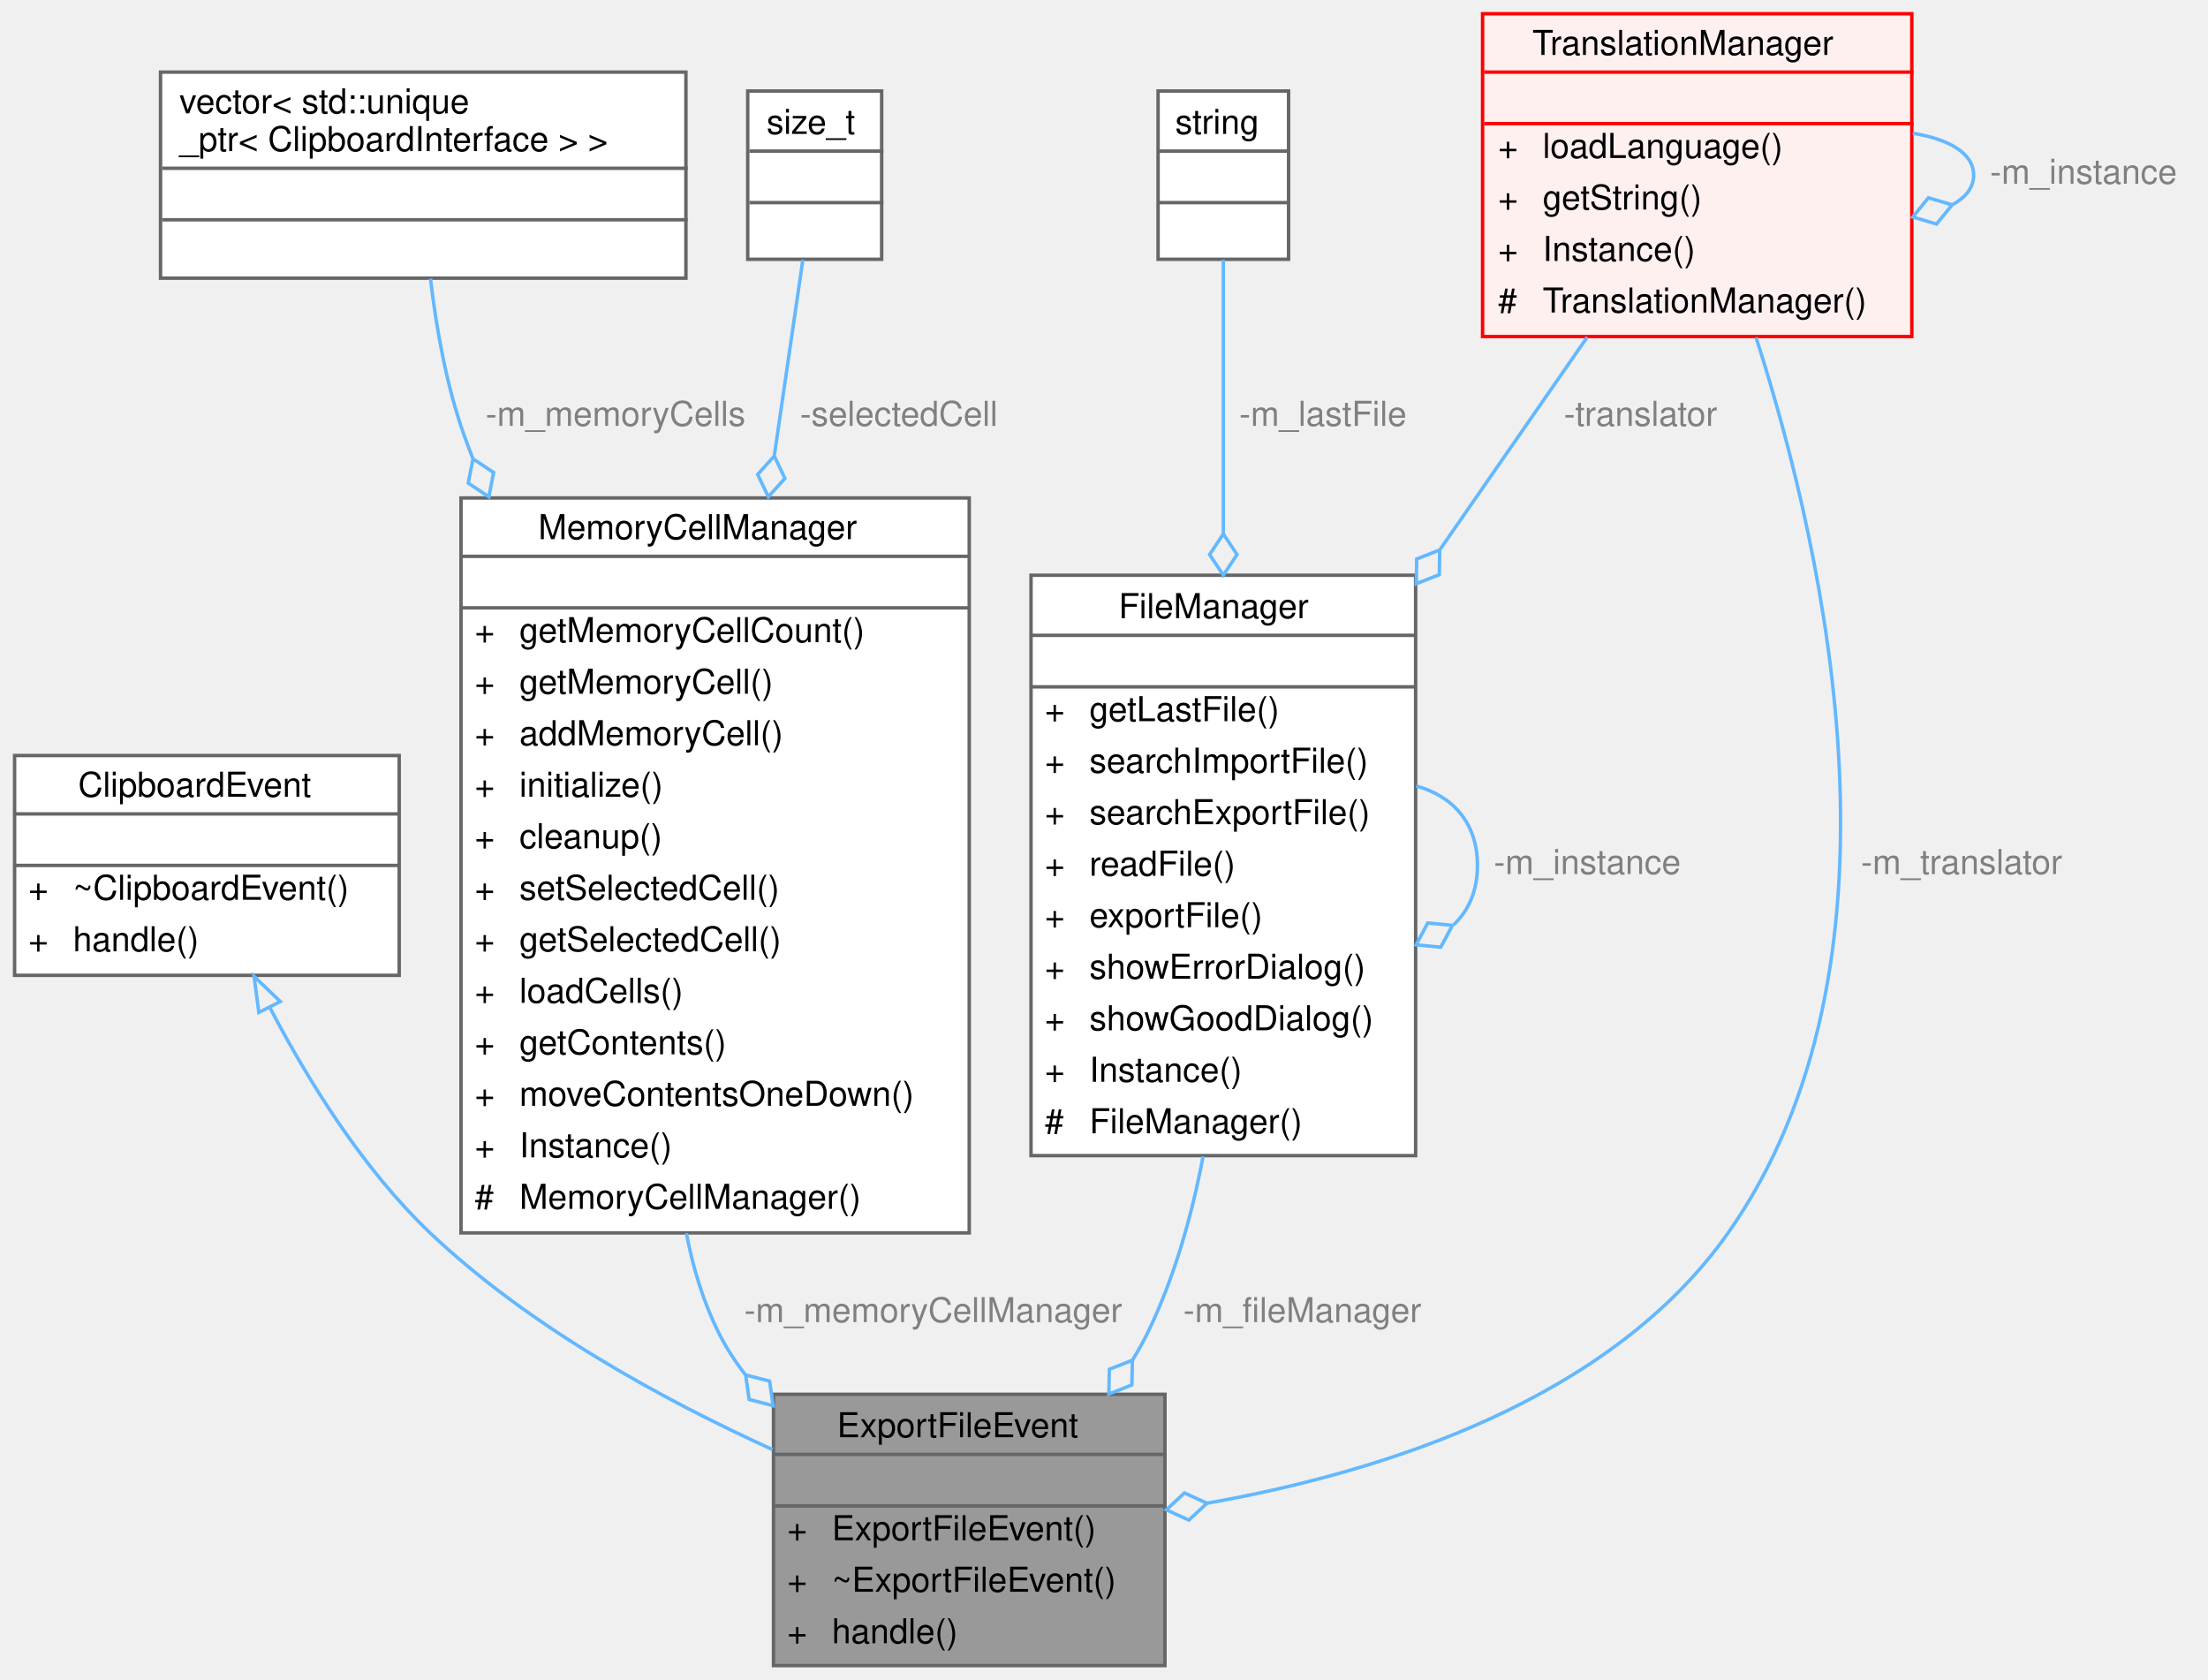
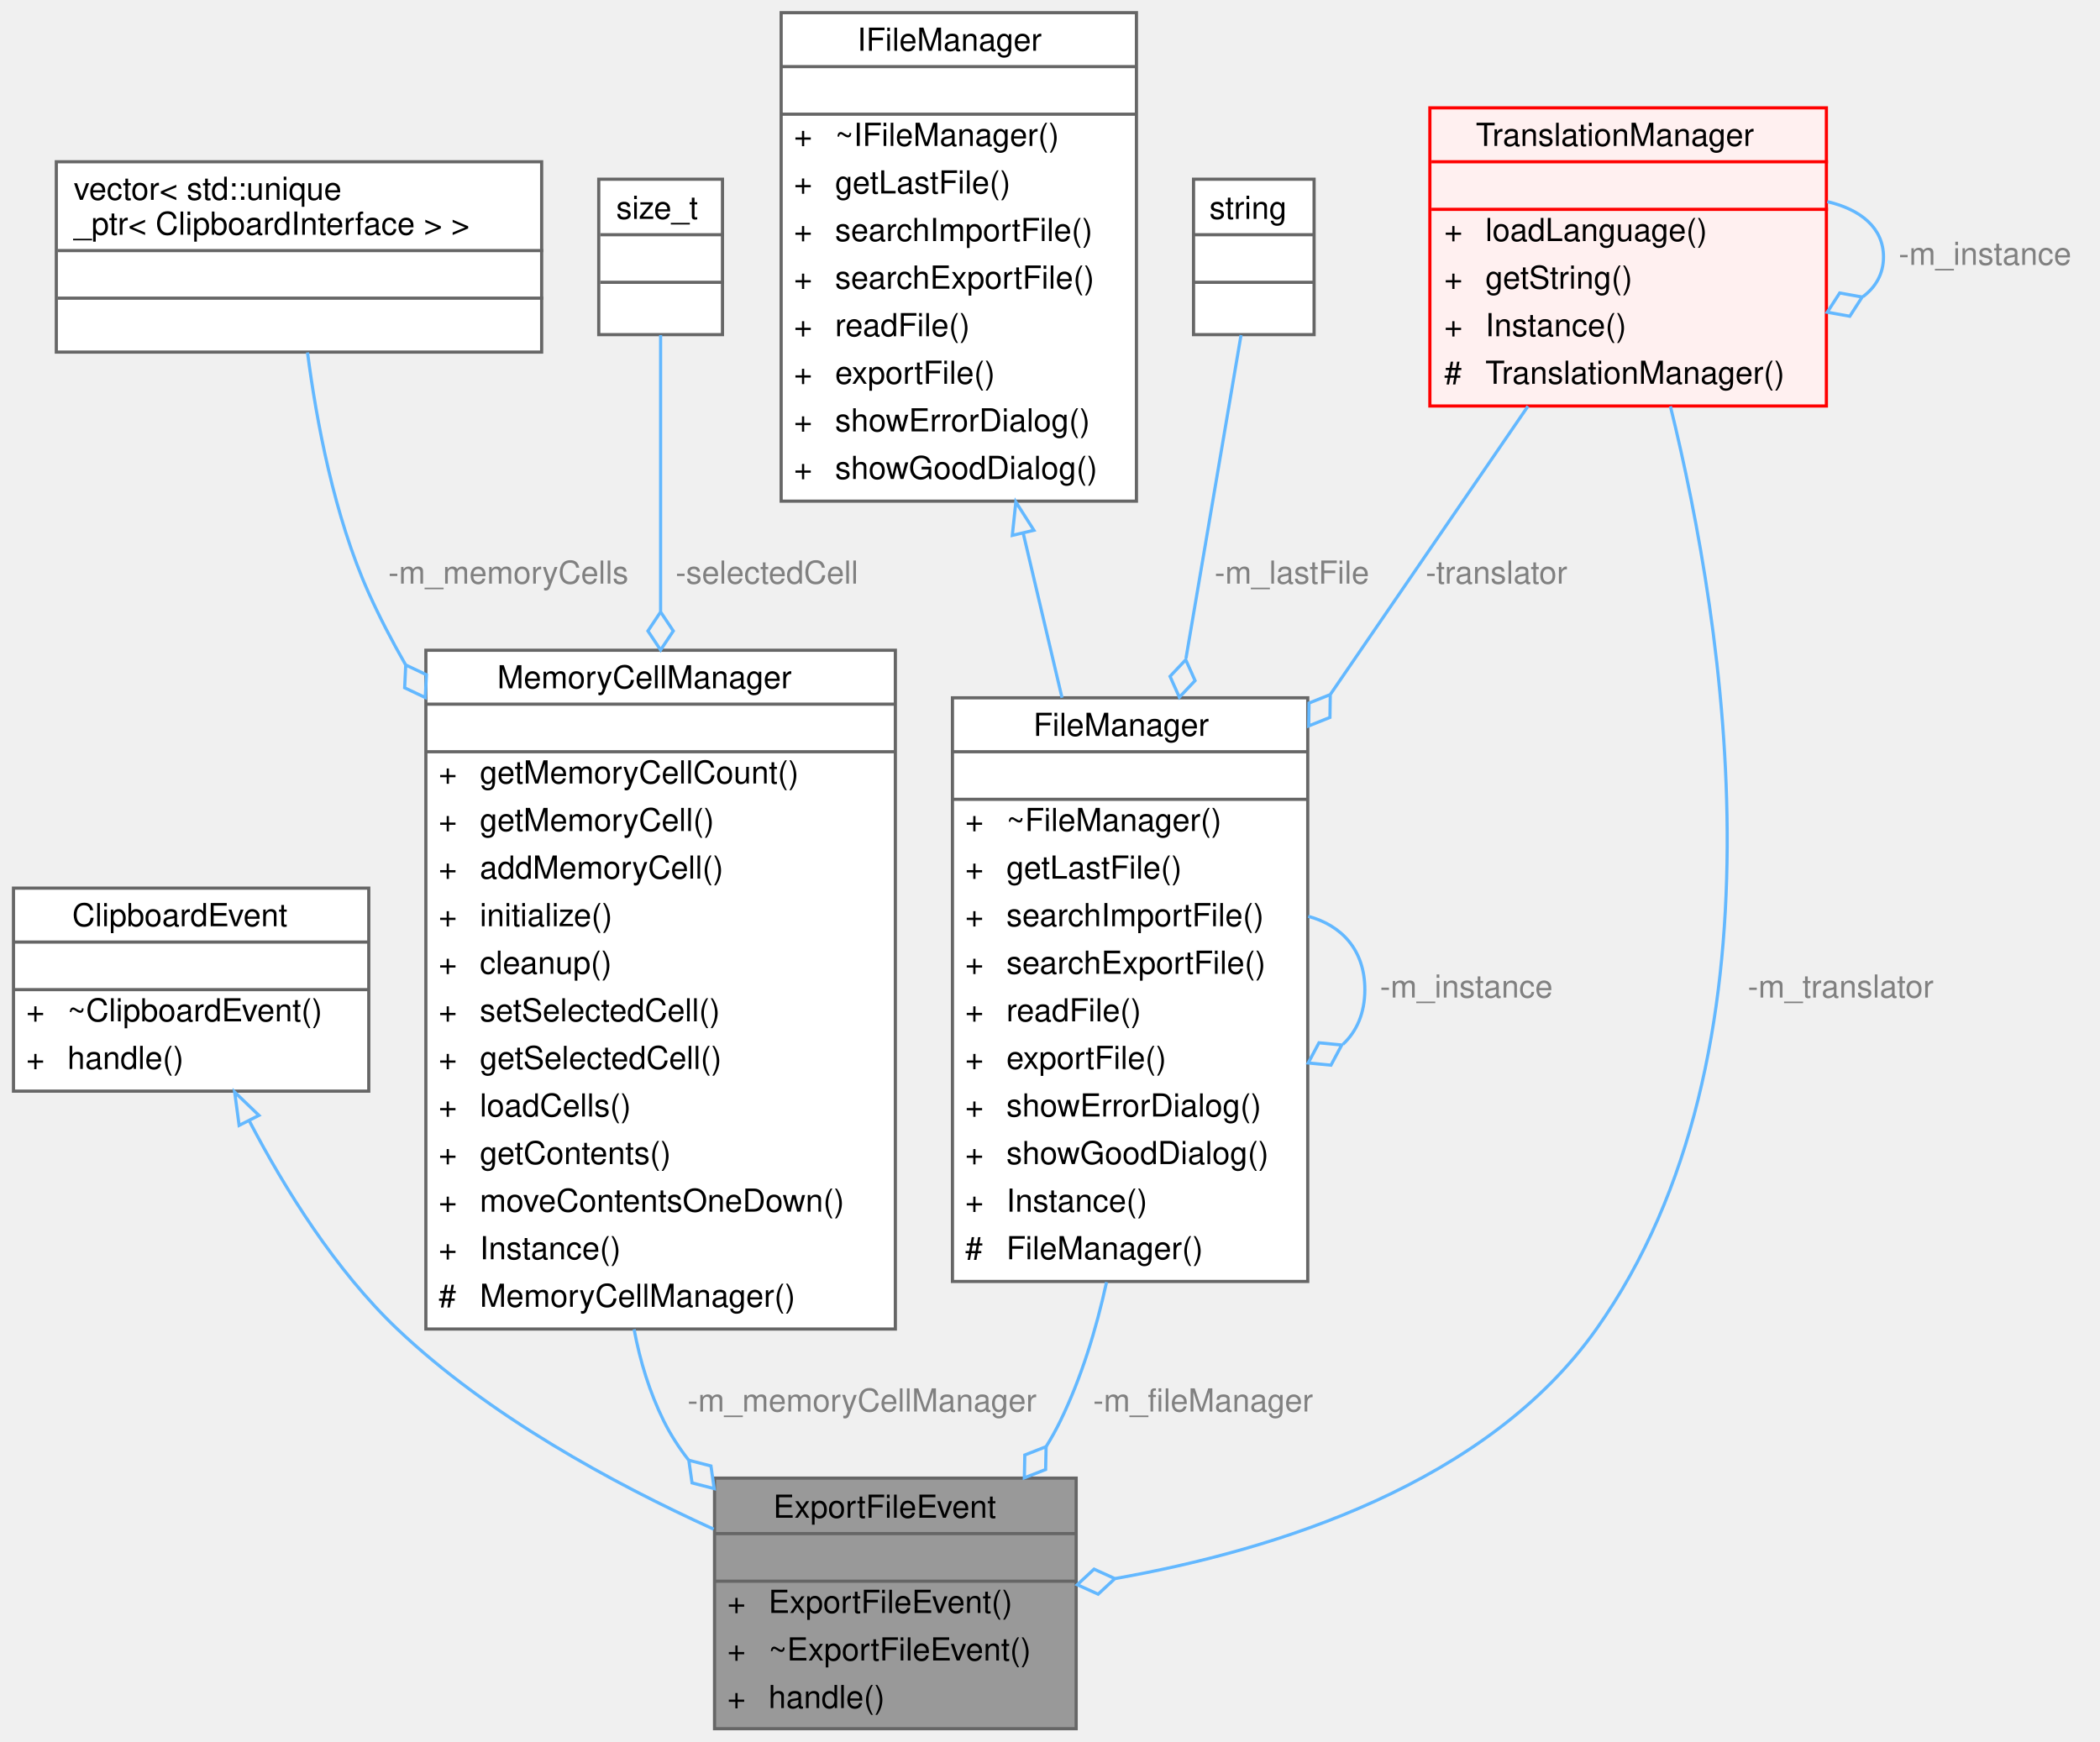
- <svg xmlns="http://www.w3.org/2000/svg" xmlns:xlink="http://www.w3.org/1999/xlink" width="643pt" height="489pt" viewBox="0.00 0.00 642.50 489.00">
-   <g id="graph0" class="graph" transform="scale(1 1) rotate(0) translate(4 485)">
+ <svg xmlns="http://www.w3.org/2000/svg" xmlns:xlink="http://www.w3.org/1999/xlink" width="662pt" height="549pt" viewBox="0.00 0.00 661.50 549.00">
+   <g id="graph0" class="graph" transform="scale(1 1) rotate(0) translate(4 545)">
    <g id="Node000001" class="node">
      <g id="a_Node000001">
        <a xlink:title=" ">
          <polygon fill="#999999" stroke="transparent" points="335,-79 221,-79 221,0 335,0 335,-79" />
          <text text-anchor="start" x="239.5" y="-66.5" font-family="Helvetica,sans-Serif" font-size="10.00">ExportFileEvent</text>
          <text text-anchor="start" x="276" y="-51.5" font-family="Helvetica,sans-Serif" font-size="10.00"> </text>
          <text text-anchor="start" x="225" y="-36.5" font-family="Helvetica,sans-Serif" font-size="10.00">+</text>
          <text text-anchor="start" x="238" y="-36.5" font-family="Helvetica,sans-Serif" font-size="10.00">ExportFileEvent()</text>
          <text text-anchor="start" x="225" y="-21.5" font-family="Helvetica,sans-Serif" font-size="10.00">+</text>
          <text text-anchor="start" x="238" y="-21.5" font-family="Helvetica,sans-Serif" font-size="10.00">~ExportFileEvent()</text>
          <text text-anchor="start" x="225" y="-6.5" font-family="Helvetica,sans-Serif" font-size="10.00">+</text>
          <text text-anchor="start" x="238" y="-6.5" font-family="Helvetica,sans-Serif" font-size="10.00">handle()</text>
          <polygon fill="#666666" stroke="#666666" points="221,-61.5 221,-61.5 335,-61.5 335,-61.5 221,-61.5" />
          <polygon fill="#666666" stroke="#666666" points="221,-46.5 221,-46.5 335,-46.5 335,-46.5 221,-46.5" />
          <polygon fill="none" stroke="#666666" points="221,0 221,-79 335,-79 335,0 221,0" />
        </a>
      </g>
    </g>
    <g id="Node000002" class="node">
      <g id="a_Node000002">
        <a xlink:href="classClipboardEvent.html" target="_top" xlink:title=" ">
          <polygon fill="white" stroke="transparent" points="112,-265 0,-265 0,-201 112,-201 112,-265" />
          <text text-anchor="start" x="18.5" y="-253" font-family="Helvetica,sans-Serif" font-size="10.00">ClipboardEvent</text>
          <text text-anchor="start" x="54" y="-238" font-family="Helvetica,sans-Serif" font-size="10.00"> </text>
          <text text-anchor="start" x="4" y="-223" font-family="Helvetica,sans-Serif" font-size="10.00">+</text>
          <text text-anchor="start" x="17" y="-223" font-family="Helvetica,sans-Serif" font-size="10.00">~ClipboardEvent()</text>
          <text text-anchor="start" x="4" y="-208" font-family="Helvetica,sans-Serif" font-size="10.00">+</text>
          <text text-anchor="start" x="17" y="-208" font-family="Helvetica,sans-Serif" font-size="10.00">handle()</text>
          <polygon fill="#666666" stroke="#666666" points="0,-248 0,-248 112,-248 112,-248 0,-248" />
          <polygon fill="#666666" stroke="#666666" points="0,-233 0,-233 112,-233 112,-233 0,-233" />
          <polygon fill="none" stroke="#666666" points="0,-201 0,-265 112,-265 112,-201 0,-201" />
        </a>
      </g>
    </g>
    <g id="edge1_Node000001_Node000002" class="edge">
      <g id="a_edge1_Node000001_Node000002">
        <a xlink:title=" ">
          <path fill="none" stroke="#63b8ff" d="M74.39,-191.51C85.59,-170.11 101.5,-144.52 121,-126 149.69,-98.75 188.75,-77.43 220.73,-62.9" />
          <polygon fill="none" stroke="#63b8ff" points="71.13,-190.2 69.73,-200.7 77.38,-193.36 71.13,-190.2" />
        </a>
      </g>
    </g>
    <g id="Node000003" class="node">
      <g id="a_Node000003">
        <a xlink:href="classMemoryCellManager.html" target="_top" xlink:title=" ">
          <polygon fill="white" stroke="transparent" points="278,-340 130,-340 130,-126 278,-126 278,-340" />
          <text text-anchor="start" x="152.5" y="-328" font-family="Helvetica,sans-Serif" font-size="10.00">MemoryCellManager</text>
          <text text-anchor="start" x="202" y="-313" font-family="Helvetica,sans-Serif" font-size="10.00"> </text>
          <text text-anchor="start" x="134" y="-298" font-family="Helvetica,sans-Serif" font-size="10.00">+</text>
          <text text-anchor="start" x="147" y="-298" font-family="Helvetica,sans-Serif" font-size="10.00">getMemoryCellCount()</text>
          <text text-anchor="start" x="134" y="-283" font-family="Helvetica,sans-Serif" font-size="10.00">+</text>
          <text text-anchor="start" x="147" y="-283" font-family="Helvetica,sans-Serif" font-size="10.00">getMemoryCell()</text>
          <text text-anchor="start" x="134" y="-268" font-family="Helvetica,sans-Serif" font-size="10.00">+</text>
          <text text-anchor="start" x="147" y="-268" font-family="Helvetica,sans-Serif" font-size="10.00">addMemoryCell()</text>
          <text text-anchor="start" x="134" y="-253" font-family="Helvetica,sans-Serif" font-size="10.00">+</text>
          <text text-anchor="start" x="147" y="-253" font-family="Helvetica,sans-Serif" font-size="10.00">initialize()</text>
          <text text-anchor="start" x="134" y="-238" font-family="Helvetica,sans-Serif" font-size="10.00">+</text>
          <text text-anchor="start" x="147" y="-238" font-family="Helvetica,sans-Serif" font-size="10.00">cleanup()</text>
          <text text-anchor="start" x="134" y="-223" font-family="Helvetica,sans-Serif" font-size="10.00">+</text>
          <text text-anchor="start" x="147" y="-223" font-family="Helvetica,sans-Serif" font-size="10.00">setSelectedCell()</text>
          <text text-anchor="start" x="134" y="-208" font-family="Helvetica,sans-Serif" font-size="10.00">+</text>
          <text text-anchor="start" x="147" y="-208" font-family="Helvetica,sans-Serif" font-size="10.00">getSelectedCell()</text>
          <text text-anchor="start" x="134" y="-193" font-family="Helvetica,sans-Serif" font-size="10.00">+</text>
          <text text-anchor="start" x="147" y="-193" font-family="Helvetica,sans-Serif" font-size="10.00">loadCells()</text>
          <text text-anchor="start" x="134" y="-178" font-family="Helvetica,sans-Serif" font-size="10.00">+</text>
          <text text-anchor="start" x="147" y="-178" font-family="Helvetica,sans-Serif" font-size="10.00">getContents()</text>
          <text text-anchor="start" x="134" y="-163" font-family="Helvetica,sans-Serif" font-size="10.00">+</text>
          <text text-anchor="start" x="147" y="-163" font-family="Helvetica,sans-Serif" font-size="10.00">moveContentsOneDown()</text>
          <text text-anchor="start" x="134" y="-148" font-family="Helvetica,sans-Serif" font-size="10.00">+</text>
          <text text-anchor="start" x="147" y="-148" font-family="Helvetica,sans-Serif" font-size="10.00">Instance()</text>
          <text text-anchor="start" x="134" y="-133" font-family="Helvetica,sans-Serif" font-size="10.00">#</text>
          <text text-anchor="start" x="147" y="-133" font-family="Helvetica,sans-Serif" font-size="10.00">MemoryCellManager()</text>
          <polygon fill="#666666" stroke="#666666" points="130,-323 130,-323 278,-323 278,-323 130,-323" />
          <polygon fill="#666666" stroke="#666666" points="130,-308 130,-308 278,-308 278,-308 130,-308" />
          <polygon fill="none" stroke="#666666" points="130,-126 130,-340 278,-340 278,-126 130,-126" />
        </a>
      </g>
    </g>
    <g id="edge2_Node000001_Node000003" class="edge">
      <g id="a_edge2_Node000001_Node000003">
        <a xlink:title=" ">
          <path fill="none" stroke="#63b8ff" d="M195.64,-125.9C197.53,-115.84 200.53,-106.03 205,-97 207.14,-92.68 209.78,-88.6 212.78,-84.75" />
          <polygon fill="none" stroke="#63b8ff" points="212.89,-84.63 213.91,-77.49 220.89,-75.69 219.87,-82.83 212.89,-84.63" />
        </a>
      </g>
      <text text-anchor="middle" x="267.5" y="-100" font-family="Helvetica,sans-Serif" font-size="10.00" fill="grey"> -m_memoryCellManager</text>
    </g>
    <g id="Node000004" class="node">
      <g id="a_Node000004">
        <a xlink:title=" ">
-           <polygon fill="white" stroke="transparent" points="195.5,-464 42.5,-464 42.5,-404 195.5,-404 195.5,-464" />
-           <text text-anchor="start" x="48" y="-452" font-family="Helvetica,sans-Serif" font-size="10.00">vector&lt; std::unique</text>
-           <text text-anchor="start" x="48" y="-441" font-family="Helvetica,sans-Serif" font-size="10.00">_ptr&lt; ClipboardInterface &gt; &gt;</text>
-           <text text-anchor="start" x="117.5" y="-426" font-family="Helvetica,sans-Serif" font-size="10.00"> </text>
-           <text text-anchor="start" x="117.5" y="-411" font-family="Helvetica,sans-Serif" font-size="10.00"> </text>
-           <polygon fill="#666666" stroke="#666666" points="43,-436 43,-436 196,-436 196,-436 43,-436" />
-           <polygon fill="#666666" stroke="#666666" points="43,-421 43,-421 196,-421 196,-421 43,-421" />
-           <polygon fill="none" stroke="#666666" points="42.5,-404 42.5,-464 195.5,-464 195.5,-404 42.5,-404" />
+           <polygon fill="white" stroke="transparent" points="166.5,-494 13.5,-494 13.5,-434 166.5,-434 166.5,-494" />
+           <text text-anchor="start" x="19" y="-482" font-family="Helvetica,sans-Serif" font-size="10.00">vector&lt; std::unique</text>
+           <text text-anchor="start" x="19" y="-471" font-family="Helvetica,sans-Serif" font-size="10.00">_ptr&lt; ClipboardInterface &gt; &gt;</text>
+           <text text-anchor="start" x="88.5" y="-456" font-family="Helvetica,sans-Serif" font-size="10.00"> </text>
+           <text text-anchor="start" x="88.5" y="-441" font-family="Helvetica,sans-Serif" font-size="10.00"> </text>
+           <polygon fill="#666666" stroke="#666666" points="14,-466 14,-466 167,-466 167,-466 14,-466" />
+           <polygon fill="#666666" stroke="#666666" points="14,-451 14,-451 167,-451 167,-451 14,-451" />
+           <polygon fill="none" stroke="#666666" points="13.5,-434 13.5,-494 166.5,-494 166.5,-434 13.5,-434" />
        </a>
      </g>
    </g>
    <g id="edge3_Node000003_Node000004" class="edge">
      <g id="a_edge3_Node000003_Node000004">
        <a xlink:title=" ">
-           <path fill="none" stroke="#63b8ff" d="M121.11,-403.88C122.77,-389.72 125.73,-372.64 131,-358 131.76,-355.89 132.56,-353.77 133.39,-351.65" />
-           <polygon fill="none" stroke="#63b8ff" points="133.49,-351.4 132.11,-344.32 138.12,-340.33 139.49,-347.41 133.49,-351.4" />
-         </a>
-       </g>
-       <text text-anchor="middle" x="175" y="-361" font-family="Helvetica,sans-Serif" font-size="10.00" fill="grey"> -m_memoryCells</text>
+           <path fill="none" stroke="#63b8ff" d="M92.69,-433.89C95.5,-412.21 101.08,-382.29 112,-358 115.4,-350.44 119.32,-342.89 123.58,-335.47" />
+           <polygon fill="none" stroke="#63b8ff" points="123.65,-335.36 123.31,-328.16 129.83,-325.08 130.17,-332.28 123.65,-335.36" />
+         </a>
+       </g>
+       <text text-anchor="middle" x="156" y="-361" font-family="Helvetica,sans-Serif" font-size="10.00" fill="grey"> -m_memoryCells</text>
    </g>
    <g id="Node000005" class="node">
      <g id="a_Node000005">
        <a xlink:title=" ">
-           <polygon fill="white" stroke="transparent" points="252.5,-458.5 213.5,-458.5 213.5,-409.5 252.5,-409.5 252.5,-458.5" />
-           <text text-anchor="start" x="219" y="-446" font-family="Helvetica,sans-Serif" font-size="10.00">size_t</text>
-           <text text-anchor="start" x="231.5" y="-431" font-family="Helvetica,sans-Serif" font-size="10.00"> </text>
-           <text text-anchor="start" x="231.5" y="-416" font-family="Helvetica,sans-Serif" font-size="10.00"> </text>
-           <polygon fill="#666666" stroke="#666666" points="214,-441 214,-441 253,-441 253,-441 214,-441" />
-           <polygon fill="#666666" stroke="#666666" points="214,-426 214,-426 253,-426 253,-426 214,-426" />
-           <polygon fill="none" stroke="#666666" points="213.5,-409.5 213.5,-458.5 252.5,-458.5 252.5,-409.5 213.5,-409.5" />
+           <polygon fill="white" stroke="transparent" points="223.5,-488.5 184.5,-488.5 184.5,-439.5 223.5,-439.5 223.5,-488.5" />
+           <text text-anchor="start" x="190" y="-476" font-family="Helvetica,sans-Serif" font-size="10.00">size_t</text>
+           <text text-anchor="start" x="202.5" y="-461" font-family="Helvetica,sans-Serif" font-size="10.00"> </text>
+           <text text-anchor="start" x="202.5" y="-446" font-family="Helvetica,sans-Serif" font-size="10.00"> </text>
+           <polygon fill="#666666" stroke="#666666" points="185,-471 185,-471 224,-471 224,-471 185,-471" />
+           <polygon fill="#666666" stroke="#666666" points="185,-456 185,-456 224,-456 224,-456 185,-456" />
+           <polygon fill="none" stroke="#666666" points="184.5,-439.5 184.5,-488.5 223.5,-488.5 223.5,-439.5 184.5,-439.5" />
        </a>
      </g>
    </g>
    <g id="edge4_Node000003_Node000005" class="edge">
      <g id="a_edge4_Node000003_Node000005">
        <a xlink:title=" ">
-           <path fill="none" stroke="#63b8ff" d="M229.56,-409.39C227.39,-394.54 224.42,-374.13 221.26,-352.47" />
-           <polygon fill="none" stroke="#63b8ff" points="221.23,-352.21 216.4,-346.85 219.5,-340.34 224.32,-345.7 221.23,-352.21" />
-         </a>
-       </g>
-       <text text-anchor="middle" x="257.5" y="-361" font-family="Helvetica,sans-Serif" font-size="10.00" fill="grey"> -selectedCell</text>
+           <path fill="none" stroke="#63b8ff" d="M204,-439.36C204,-418.19 204,-385.45 204,-352.29" />
+           <polygon fill="none" stroke="#63b8ff" points="204,-352.08 200,-346.08 204,-340.08 208,-346.08 204,-352.08" />
+         </a>
+       </g>
+       <text text-anchor="middle" x="237.5" y="-361" font-family="Helvetica,sans-Serif" font-size="10.00" fill="grey"> -selectedCell</text>
    </g>
    <g id="Node000006" class="node">
      <g id="a_Node000006">
        <a xlink:href="classFileManager.html" target="_top" xlink:title=" ">
-           <polygon fill="white" stroke="transparent" points="408,-317.5 296,-317.5 296,-148.5 408,-148.5 408,-317.5" />
-           <text text-anchor="start" x="321.5" y="-305" font-family="Helvetica,sans-Serif" font-size="10.00">FileManager</text>
-           <text text-anchor="start" x="350" y="-290" font-family="Helvetica,sans-Serif" font-size="10.00"> </text>
-           <text text-anchor="start" x="300" y="-275" font-family="Helvetica,sans-Serif" font-size="10.00">+</text>
-           <text text-anchor="start" x="313" y="-275" font-family="Helvetica,sans-Serif" font-size="10.00">getLastFile()</text>
-           <text text-anchor="start" x="300" y="-260" font-family="Helvetica,sans-Serif" font-size="10.00">+</text>
-           <text text-anchor="start" x="313" y="-260" font-family="Helvetica,sans-Serif" font-size="10.00">searchImportFile()</text>
-           <text text-anchor="start" x="300" y="-245" font-family="Helvetica,sans-Serif" font-size="10.00">+</text>
-           <text text-anchor="start" x="313" y="-245" font-family="Helvetica,sans-Serif" font-size="10.00">searchExportFile()</text>
-           <text text-anchor="start" x="300" y="-230" font-family="Helvetica,sans-Serif" font-size="10.00">+</text>
-           <text text-anchor="start" x="313" y="-230" font-family="Helvetica,sans-Serif" font-size="10.00">readFile()</text>
-           <text text-anchor="start" x="300" y="-215" font-family="Helvetica,sans-Serif" font-size="10.00">+</text>
-           <text text-anchor="start" x="313" y="-215" font-family="Helvetica,sans-Serif" font-size="10.00">exportFile()</text>
-           <text text-anchor="start" x="300" y="-200" font-family="Helvetica,sans-Serif" font-size="10.00">+</text>
-           <text text-anchor="start" x="313" y="-200" font-family="Helvetica,sans-Serif" font-size="10.00">showErrorDialog()</text>
-           <text text-anchor="start" x="300" y="-185" font-family="Helvetica,sans-Serif" font-size="10.00">+</text>
-           <text text-anchor="start" x="313" y="-185" font-family="Helvetica,sans-Serif" font-size="10.00">showGoodDialog()</text>
-           <text text-anchor="start" x="300" y="-170" font-family="Helvetica,sans-Serif" font-size="10.00">+</text>
-           <text text-anchor="start" x="313" y="-170" font-family="Helvetica,sans-Serif" font-size="10.00">Instance()</text>
-           <text text-anchor="start" x="300" y="-155" font-family="Helvetica,sans-Serif" font-size="10.00">#</text>
-           <text text-anchor="start" x="313" y="-155" font-family="Helvetica,sans-Serif" font-size="10.00">FileManager()</text>
-           <polygon fill="#666666" stroke="#666666" points="296,-300 296,-300 408,-300 408,-300 296,-300" />
-           <polygon fill="#666666" stroke="#666666" points="296,-285 296,-285 408,-285 408,-285 296,-285" />
-           <polygon fill="none" stroke="#666666" points="296,-148.5 296,-317.5 408,-317.5 408,-148.5 296,-148.5" />
+           <polygon fill="white" stroke="transparent" points="408,-325 296,-325 296,-141 408,-141 408,-325" />
+           <text text-anchor="start" x="321.5" y="-313" font-family="Helvetica,sans-Serif" font-size="10.00">FileManager</text>
+           <text text-anchor="start" x="350" y="-298" font-family="Helvetica,sans-Serif" font-size="10.00"> </text>
+           <text text-anchor="start" x="300" y="-283" font-family="Helvetica,sans-Serif" font-size="10.00">+</text>
+           <text text-anchor="start" x="313" y="-283" font-family="Helvetica,sans-Serif" font-size="10.00">~FileManager()</text>
+           <text text-anchor="start" x="300" y="-268" font-family="Helvetica,sans-Serif" font-size="10.00">+</text>
+           <text text-anchor="start" x="313" y="-268" font-family="Helvetica,sans-Serif" font-size="10.00">getLastFile()</text>
+           <text text-anchor="start" x="300" y="-253" font-family="Helvetica,sans-Serif" font-size="10.00">+</text>
+           <text text-anchor="start" x="313" y="-253" font-family="Helvetica,sans-Serif" font-size="10.00">searchImportFile()</text>
+           <text text-anchor="start" x="300" y="-238" font-family="Helvetica,sans-Serif" font-size="10.00">+</text>
+           <text text-anchor="start" x="313" y="-238" font-family="Helvetica,sans-Serif" font-size="10.00">searchExportFile()</text>
+           <text text-anchor="start" x="300" y="-223" font-family="Helvetica,sans-Serif" font-size="10.00">+</text>
+           <text text-anchor="start" x="313" y="-223" font-family="Helvetica,sans-Serif" font-size="10.00">readFile()</text>
+           <text text-anchor="start" x="300" y="-208" font-family="Helvetica,sans-Serif" font-size="10.00">+</text>
+           <text text-anchor="start" x="313" y="-208" font-family="Helvetica,sans-Serif" font-size="10.00">exportFile()</text>
+           <text text-anchor="start" x="300" y="-193" font-family="Helvetica,sans-Serif" font-size="10.00">+</text>
+           <text text-anchor="start" x="313" y="-193" font-family="Helvetica,sans-Serif" font-size="10.00">showErrorDialog()</text>
+           <text text-anchor="start" x="300" y="-178" font-family="Helvetica,sans-Serif" font-size="10.00">+</text>
+           <text text-anchor="start" x="313" y="-178" font-family="Helvetica,sans-Serif" font-size="10.00">showGoodDialog()</text>
+           <text text-anchor="start" x="300" y="-163" font-family="Helvetica,sans-Serif" font-size="10.00">+</text>
+           <text text-anchor="start" x="313" y="-163" font-family="Helvetica,sans-Serif" font-size="10.00">Instance()</text>
+           <text text-anchor="start" x="300" y="-148" font-family="Helvetica,sans-Serif" font-size="10.00">#</text>
+           <text text-anchor="start" x="313" y="-148" font-family="Helvetica,sans-Serif" font-size="10.00">FileManager()</text>
+           <polygon fill="#666666" stroke="#666666" points="296,-308 296,-308 408,-308 408,-308 296,-308" />
+           <polygon fill="#666666" stroke="#666666" points="296,-293 296,-293 408,-293 408,-293 296,-293" />
+           <polygon fill="none" stroke="#666666" points="296,-141 296,-325 408,-325 408,-141 296,-141" />
        </a>
      </g>
    </g>
    <g id="edge5_Node000001_Node000006" class="edge">
      <g id="a_edge5_Node000001_Node000006">
        <a xlink:title=" ">
-           <path fill="none" stroke="#63b8ff" d="M346.11,-148.28C342.77,-130.75 337.69,-112.8 330,-97 328.67,-94.27 327.17,-91.58 325.54,-88.95" />
+           <path fill="none" stroke="#63b8ff" d="M344.58,-140.8C341.27,-125.7 336.6,-110.56 330,-97 328.67,-94.27 327.17,-91.58 325.54,-88.95" />
          <polygon fill="none" stroke="#63b8ff" points="325.52,-88.92 318.81,-86.29 318.66,-79.08 325.37,-81.71 325.52,-88.92" />
        </a>
      </g>
      <text text-anchor="middle" x="375" y="-100" font-family="Helvetica,sans-Serif" font-size="10.00" fill="grey"> -m_fileManager</text>
    </g>
-     <g id="edge6_Node000006_Node000006" class="edge">
-       <g id="a_edge6_Node000006_Node000006">
+     <g id="edge7_Node000006_Node000006" class="edge">
+       <g id="a_edge7_Node000006_Node000006">
        <a xlink:title=" ">
          <path fill="none" stroke="#63b8ff" d="M408.15,-256.12C418.62,-253.28 426,-245.57 426,-233 426,-225.54 423.4,-219.79 419.09,-215.75" />
          <polygon fill="none" stroke="#63b8ff" points="418.72,-215.55 411.54,-216.24 408.15,-209.88 415.32,-209.19 418.72,-215.55" />
        </a>
      </g>
      <text text-anchor="middle" x="458" y="-230.5" font-family="Helvetica,sans-Serif" font-size="10.00" fill="grey"> -m_instance</text>
    </g>
    <g id="Node000007" class="node">
      <g id="a_Node000007">
-         <a xlink:title=" ">
-           <polygon fill="white" stroke="transparent" points="371,-458.5 333,-458.5 333,-409.5 371,-409.5 371,-458.5" />
-           <text text-anchor="start" x="338" y="-446" font-family="Helvetica,sans-Serif" font-size="10.00">string</text>
-           <text text-anchor="start" x="350" y="-431" font-family="Helvetica,sans-Serif" font-size="10.00"> </text>
-           <text text-anchor="start" x="350" y="-416" font-family="Helvetica,sans-Serif" font-size="10.00"> </text>
-           <polygon fill="#666666" stroke="#666666" points="333,-441 333,-441 371,-441 371,-441 333,-441" />
-           <polygon fill="#666666" stroke="#666666" points="333,-426 333,-426 371,-426 371,-426 333,-426" />
-           <polygon fill="none" stroke="#666666" points="333,-409.5 333,-458.5 371,-458.5 371,-409.5 333,-409.5" />
-         </a>
-       </g>
-     </g>
-     <g id="edge7_Node000006_Node000007" class="edge">
-       <g id="a_edge7_Node000006_Node000007">
-         <a xlink:title=" ">
-           <path fill="none" stroke="#63b8ff" d="M352,-409.39C352,-389.39 352,-359.33 352,-329.71" />
-           <polygon fill="none" stroke="#63b8ff" points="352,-329.52 348,-323.52 352,-317.52 356,-323.52 352,-329.52" />
-         </a>
-       </g>
-       <text text-anchor="middle" x="381" y="-361" font-family="Helvetica,sans-Serif" font-size="10.00" fill="grey"> -m_lastFile</text>
+         <a xlink:href="classIFileManager.html" target="_top" xlink:title=" ">
+           <polygon fill="white" stroke="transparent" points="354,-541 242,-541 242,-387 354,-387 354,-541" />
+           <text text-anchor="start" x="266" y="-529" font-family="Helvetica,sans-Serif" font-size="10.00">IFileManager</text>
+           <text text-anchor="start" x="296" y="-514" font-family="Helvetica,sans-Serif" font-size="10.00"> </text>
+           <text text-anchor="start" x="246" y="-499" font-family="Helvetica,sans-Serif" font-size="10.00">+</text>
+           <text text-anchor="start" x="259" y="-499" font-family="Helvetica,sans-Serif" font-size="10.00">~IFileManager()</text>
+           <text text-anchor="start" x="246" y="-484" font-family="Helvetica,sans-Serif" font-size="10.00">+</text>
+           <text text-anchor="start" x="259" y="-484" font-family="Helvetica,sans-Serif" font-size="10.00">getLastFile()</text>
+           <text text-anchor="start" x="246" y="-469" font-family="Helvetica,sans-Serif" font-size="10.00">+</text>
+           <text text-anchor="start" x="259" y="-469" font-family="Helvetica,sans-Serif" font-size="10.00">searchImportFile()</text>
+           <text text-anchor="start" x="246" y="-454" font-family="Helvetica,sans-Serif" font-size="10.00">+</text>
+           <text text-anchor="start" x="259" y="-454" font-family="Helvetica,sans-Serif" font-size="10.00">searchExportFile()</text>
+           <text text-anchor="start" x="246" y="-439" font-family="Helvetica,sans-Serif" font-size="10.00">+</text>
+           <text text-anchor="start" x="259" y="-439" font-family="Helvetica,sans-Serif" font-size="10.00">readFile()</text>
+           <text text-anchor="start" x="246" y="-424" font-family="Helvetica,sans-Serif" font-size="10.00">+</text>
+           <text text-anchor="start" x="259" y="-424" font-family="Helvetica,sans-Serif" font-size="10.00">exportFile()</text>
+           <text text-anchor="start" x="246" y="-409" font-family="Helvetica,sans-Serif" font-size="10.00">+</text>
+           <text text-anchor="start" x="259" y="-409" font-family="Helvetica,sans-Serif" font-size="10.00">showErrorDialog()</text>
+           <text text-anchor="start" x="246" y="-394" font-family="Helvetica,sans-Serif" font-size="10.00">+</text>
+           <text text-anchor="start" x="259" y="-394" font-family="Helvetica,sans-Serif" font-size="10.00">showGoodDialog()</text>
+           <polygon fill="#666666" stroke="#666666" points="242,-524 242,-524 354,-524 354,-524 242,-524" />
+           <polygon fill="#666666" stroke="#666666" points="242,-509 242,-509 354,-509 354,-509 242,-509" />
+           <polygon fill="none" stroke="#666666" points="242,-387 242,-541 354,-541 354,-387 242,-387" />
+         </a>
+       </g>
+     </g>
+     <g id="edge6_Node000006_Node000007" class="edge">
+       <g id="a_edge6_Node000006_Node000007">
+         <a xlink:title=" ">
+           <path fill="none" stroke="#63b8ff" d="M318.31,-376.89C322.3,-359.94 326.51,-342.12 330.54,-325.02" />
+           <polygon fill="none" stroke="#63b8ff" points="314.87,-376.21 315.98,-386.75 321.68,-377.82 314.87,-376.21" />
+         </a>
+       </g>
    </g>
    <g id="Node000008" class="node">
      <g id="a_Node000008">
-         <a xlink:href="classTranslationManager.html" target="_top" xlink:title=" ">
-           <polygon fill="#fff0f0" stroke="transparent" points="552.5,-481 427.5,-481 427.5,-387 552.5,-387 552.5,-481" />
-           <text text-anchor="start" x="442" y="-469" font-family="Helvetica,sans-Serif" font-size="10.00">TranslationManager</text>
-           <text text-anchor="start" x="488.5" y="-454" font-family="Helvetica,sans-Serif" font-size="10.00"> </text>
-           <text text-anchor="start" x="432" y="-439" font-family="Helvetica,sans-Serif" font-size="10.00">+</text>
-           <text text-anchor="start" x="445" y="-439" font-family="Helvetica,sans-Serif" font-size="10.00">loadLanguage()</text>
-           <text text-anchor="start" x="432" y="-424" font-family="Helvetica,sans-Serif" font-size="10.00">+</text>
-           <text text-anchor="start" x="445" y="-424" font-family="Helvetica,sans-Serif" font-size="10.00">getString()</text>
-           <text text-anchor="start" x="432" y="-409" font-family="Helvetica,sans-Serif" font-size="10.00">+</text>
-           <text text-anchor="start" x="445" y="-409" font-family="Helvetica,sans-Serif" font-size="10.00">Instance()</text>
-           <text text-anchor="start" x="432" y="-394" font-family="Helvetica,sans-Serif" font-size="10.00">#</text>
-           <text text-anchor="start" x="445" y="-394" font-family="Helvetica,sans-Serif" font-size="10.00">TranslationManager()</text>
-           <polygon fill="red" stroke="red" points="428,-464 428,-464 553,-464 553,-464 428,-464" />
-           <polygon fill="red" stroke="red" points="428,-449 428,-449 553,-449 553,-449 428,-449" />
-           <polygon fill="none" stroke="red" points="427.5,-387 427.5,-481 552.5,-481 552.5,-387 427.5,-387" />
-         </a>
-       </g>
-     </g>
-     <g id="edge10_Node000001_Node000008" class="edge">
-       <g id="a_edge10_Node000001_Node000008">
-         <a xlink:title=" ">
-           <path fill="none" stroke="#63b8ff" d="M507.13,-386.75C527.89,-322.04 553.74,-203.7 499,-126 464.67,-77.27 398.41,-56.32 347.36,-47.3" />
-           <polygon fill="none" stroke="#63b8ff" points="347.24,-47.28 340.68,-50.27 335.4,-45.36 341.96,-42.37 347.24,-47.28" />
-         </a>
-       </g>
-       <text text-anchor="middle" x="567" y="-230.5" font-family="Helvetica,sans-Serif" font-size="10.00" fill="grey"> -m_translator</text>
+         <a xlink:title=" ">
+           <polygon fill="white" stroke="transparent" points="410,-488.5 372,-488.5 372,-439.5 410,-439.5 410,-488.5" />
+           <text text-anchor="start" x="377" y="-476" font-family="Helvetica,sans-Serif" font-size="10.00">string</text>
+           <text text-anchor="start" x="389" y="-461" font-family="Helvetica,sans-Serif" font-size="10.00"> </text>
+           <text text-anchor="start" x="389" y="-446" font-family="Helvetica,sans-Serif" font-size="10.00"> </text>
+           <polygon fill="#666666" stroke="#666666" points="372,-471 372,-471 410,-471 410,-471 372,-471" />
+           <polygon fill="#666666" stroke="#666666" points="372,-456 372,-456 410,-456 410,-456 372,-456" />
+           <polygon fill="none" stroke="#666666" points="372,-439.5 372,-488.5 410,-488.5 410,-439.5 372,-439.5" />
+         </a>
+       </g>
    </g>
    <g id="edge8_Node000006_Node000008" class="edge">
      <g id="a_edge8_Node000006_Node000008">
        <a xlink:title=" ">
-           <path fill="none" stroke="#63b8ff" d="M457.99,-386.85C445.21,-368.41 430.02,-346.5 415.19,-325.12" />
-           <polygon fill="none" stroke="#63b8ff" points="415.02,-324.87 408.31,-322.22 408.18,-315.01 414.89,-317.66 415.02,-324.87" />
-         </a>
-       </g>
-       <text text-anchor="middle" x="473.5" y="-361" font-family="Helvetica,sans-Serif" font-size="10.00" fill="grey"> -translator</text>
-     </g>
-     <g id="edge9_Node000008_Node000008" class="edge">
-       <g id="a_edge9_Node000008_Node000008">
-         <a xlink:title=" ">
-           <path fill="none" stroke="#63b8ff" d="M552.78,-446.2C563.26,-444.49 570.5,-440.43 570.5,-434 570.5,-430.39 568.21,-427.52 564.34,-425.4" />
-           <polygon fill="none" stroke="#63b8ff" points="564.24,-425.36 557.32,-427.4 552.78,-421.8 559.7,-419.76 564.24,-425.36" />
-         </a>
-       </g>
-       <text text-anchor="middle" x="602.5" y="-431.5" font-family="Helvetica,sans-Serif" font-size="10.00" fill="grey"> -m_instance</text>
+           <path fill="none" stroke="#63b8ff" d="M386.97,-439.36C382.83,-415.02 376.08,-375.4 369.61,-337.43" />
+           <polygon fill="none" stroke="#63b8ff" points="369.54,-337 364.59,-331.76 367.53,-325.18 372.48,-330.42 369.54,-337" />
+         </a>
+       </g>
+       <text text-anchor="middle" x="403" y="-361" font-family="Helvetica,sans-Serif" font-size="10.00" fill="grey"> -m_lastFile</text>
+     </g>
+     <g id="Node000009" class="node">
+       <g id="a_Node000009">
+         <a xlink:href="classTranslationManager.html" target="_top" xlink:title=" ">
+           <polygon fill="#fff0f0" stroke="transparent" points="571.5,-511 446.5,-511 446.5,-417 571.5,-417 571.5,-511" />
+           <text text-anchor="start" x="461" y="-499" font-family="Helvetica,sans-Serif" font-size="10.00">TranslationManager</text>
+           <text text-anchor="start" x="507.5" y="-484" font-family="Helvetica,sans-Serif" font-size="10.00"> </text>
+           <text text-anchor="start" x="451" y="-469" font-family="Helvetica,sans-Serif" font-size="10.00">+</text>
+           <text text-anchor="start" x="464" y="-469" font-family="Helvetica,sans-Serif" font-size="10.00">loadLanguage()</text>
+           <text text-anchor="start" x="451" y="-454" font-family="Helvetica,sans-Serif" font-size="10.00">+</text>
+           <text text-anchor="start" x="464" y="-454" font-family="Helvetica,sans-Serif" font-size="10.00">getString()</text>
+           <text text-anchor="start" x="451" y="-439" font-family="Helvetica,sans-Serif" font-size="10.00">+</text>
+           <text text-anchor="start" x="464" y="-439" font-family="Helvetica,sans-Serif" font-size="10.00">Instance()</text>
+           <text text-anchor="start" x="451" y="-424" font-family="Helvetica,sans-Serif" font-size="10.00">#</text>
+           <text text-anchor="start" x="464" y="-424" font-family="Helvetica,sans-Serif" font-size="10.00">TranslationManager()</text>
+           <polygon fill="red" stroke="red" points="447,-494 447,-494 572,-494 572,-494 447,-494" />
+           <polygon fill="red" stroke="red" points="447,-479 447,-479 572,-479 572,-479 447,-479" />
+           <polygon fill="none" stroke="red" points="446.5,-417 446.5,-511 571.5,-511 571.5,-417 446.5,-417" />
+         </a>
+       </g>
+     </g>
+     <g id="edge11_Node000001_Node000009" class="edge">
+       <g id="a_edge11_Node000001_Node000009">
+         <a xlink:title=" ">
+           <path fill="none" stroke="#63b8ff" d="M522.33,-416.89C539.56,-346.98 560.6,-213.09 499,-126 464.58,-77.34 398.33,-56.37 347.31,-47.34" />
+           <polygon fill="none" stroke="#63b8ff" points="347.2,-47.32 340.63,-50.3 335.35,-45.39 341.92,-42.41 347.2,-47.32" />
+         </a>
+       </g>
+       <text text-anchor="middle" x="576" y="-230.5" font-family="Helvetica,sans-Serif" font-size="10.00" fill="grey"> -m_translator</text>
+     </g>
+     <g id="edge9_Node000006_Node000009" class="edge">
+       <g id="a_edge9_Node000006_Node000009">
+         <a xlink:title=" ">
+           <path fill="none" stroke="#63b8ff" d="M477.42,-416.93C459.56,-390.89 436.59,-357.38 415.19,-326.17" />
+           <polygon fill="none" stroke="#63b8ff" points="415.1,-326.03 408.4,-323.35 408.31,-316.14 415,-318.82 415.1,-326.03" />
+         </a>
+       </g>
+       <text text-anchor="middle" x="467.5" y="-361" font-family="Helvetica,sans-Serif" font-size="10.00" fill="grey"> -translator</text>
+     </g>
+     <g id="edge10_Node000009_Node000009" class="edge">
+       <g id="a_edge10_Node000009_Node000009">
+         <a xlink:title=" ">
+           <path fill="none" stroke="#63b8ff" d="M571.78,-481.43C582.26,-478.99 589.5,-473.18 589.5,-464 589.5,-458.69 587.08,-454.51 583.01,-451.46" />
+           <polygon fill="none" stroke="#63b8ff" points="582.78,-451.36 575.69,-452.63 571.78,-446.57 578.88,-445.3 582.78,-451.36" />
+         </a>
+       </g>
+       <text text-anchor="middle" x="621.5" y="-461.5" font-family="Helvetica,sans-Serif" font-size="10.00" fill="grey"> -m_instance</text>
    </g>
  </g>
</svg>
